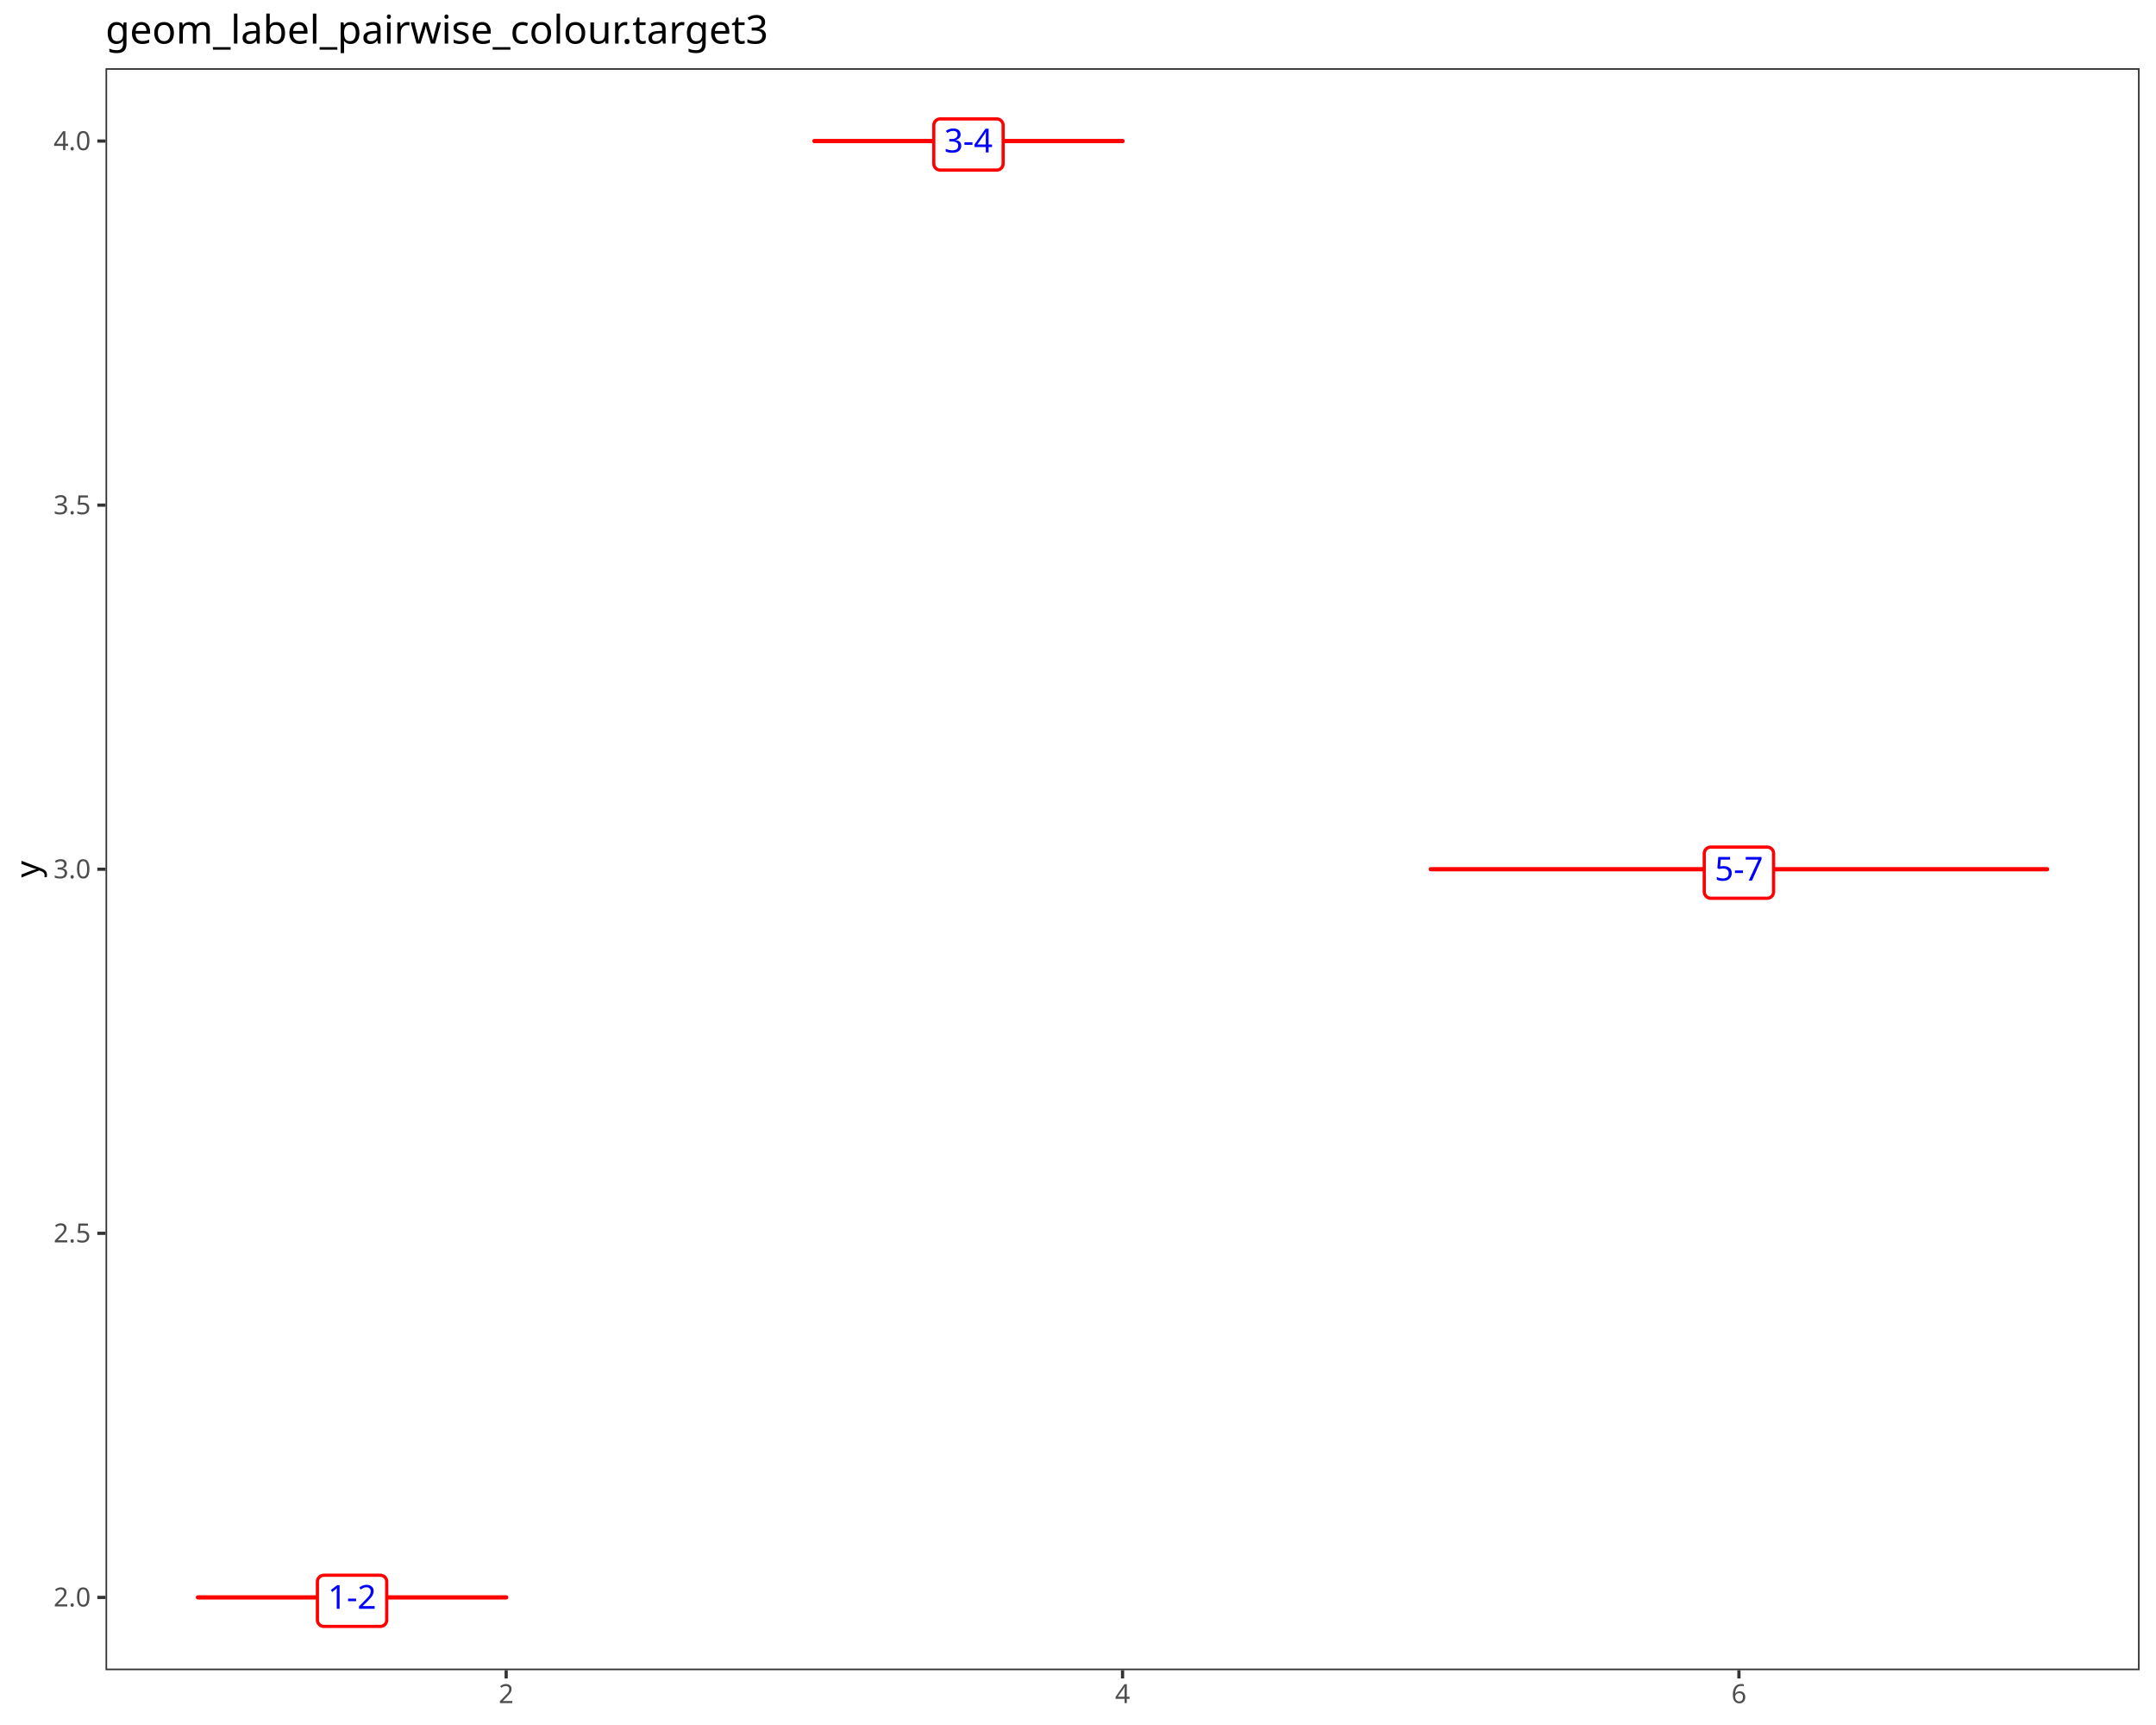
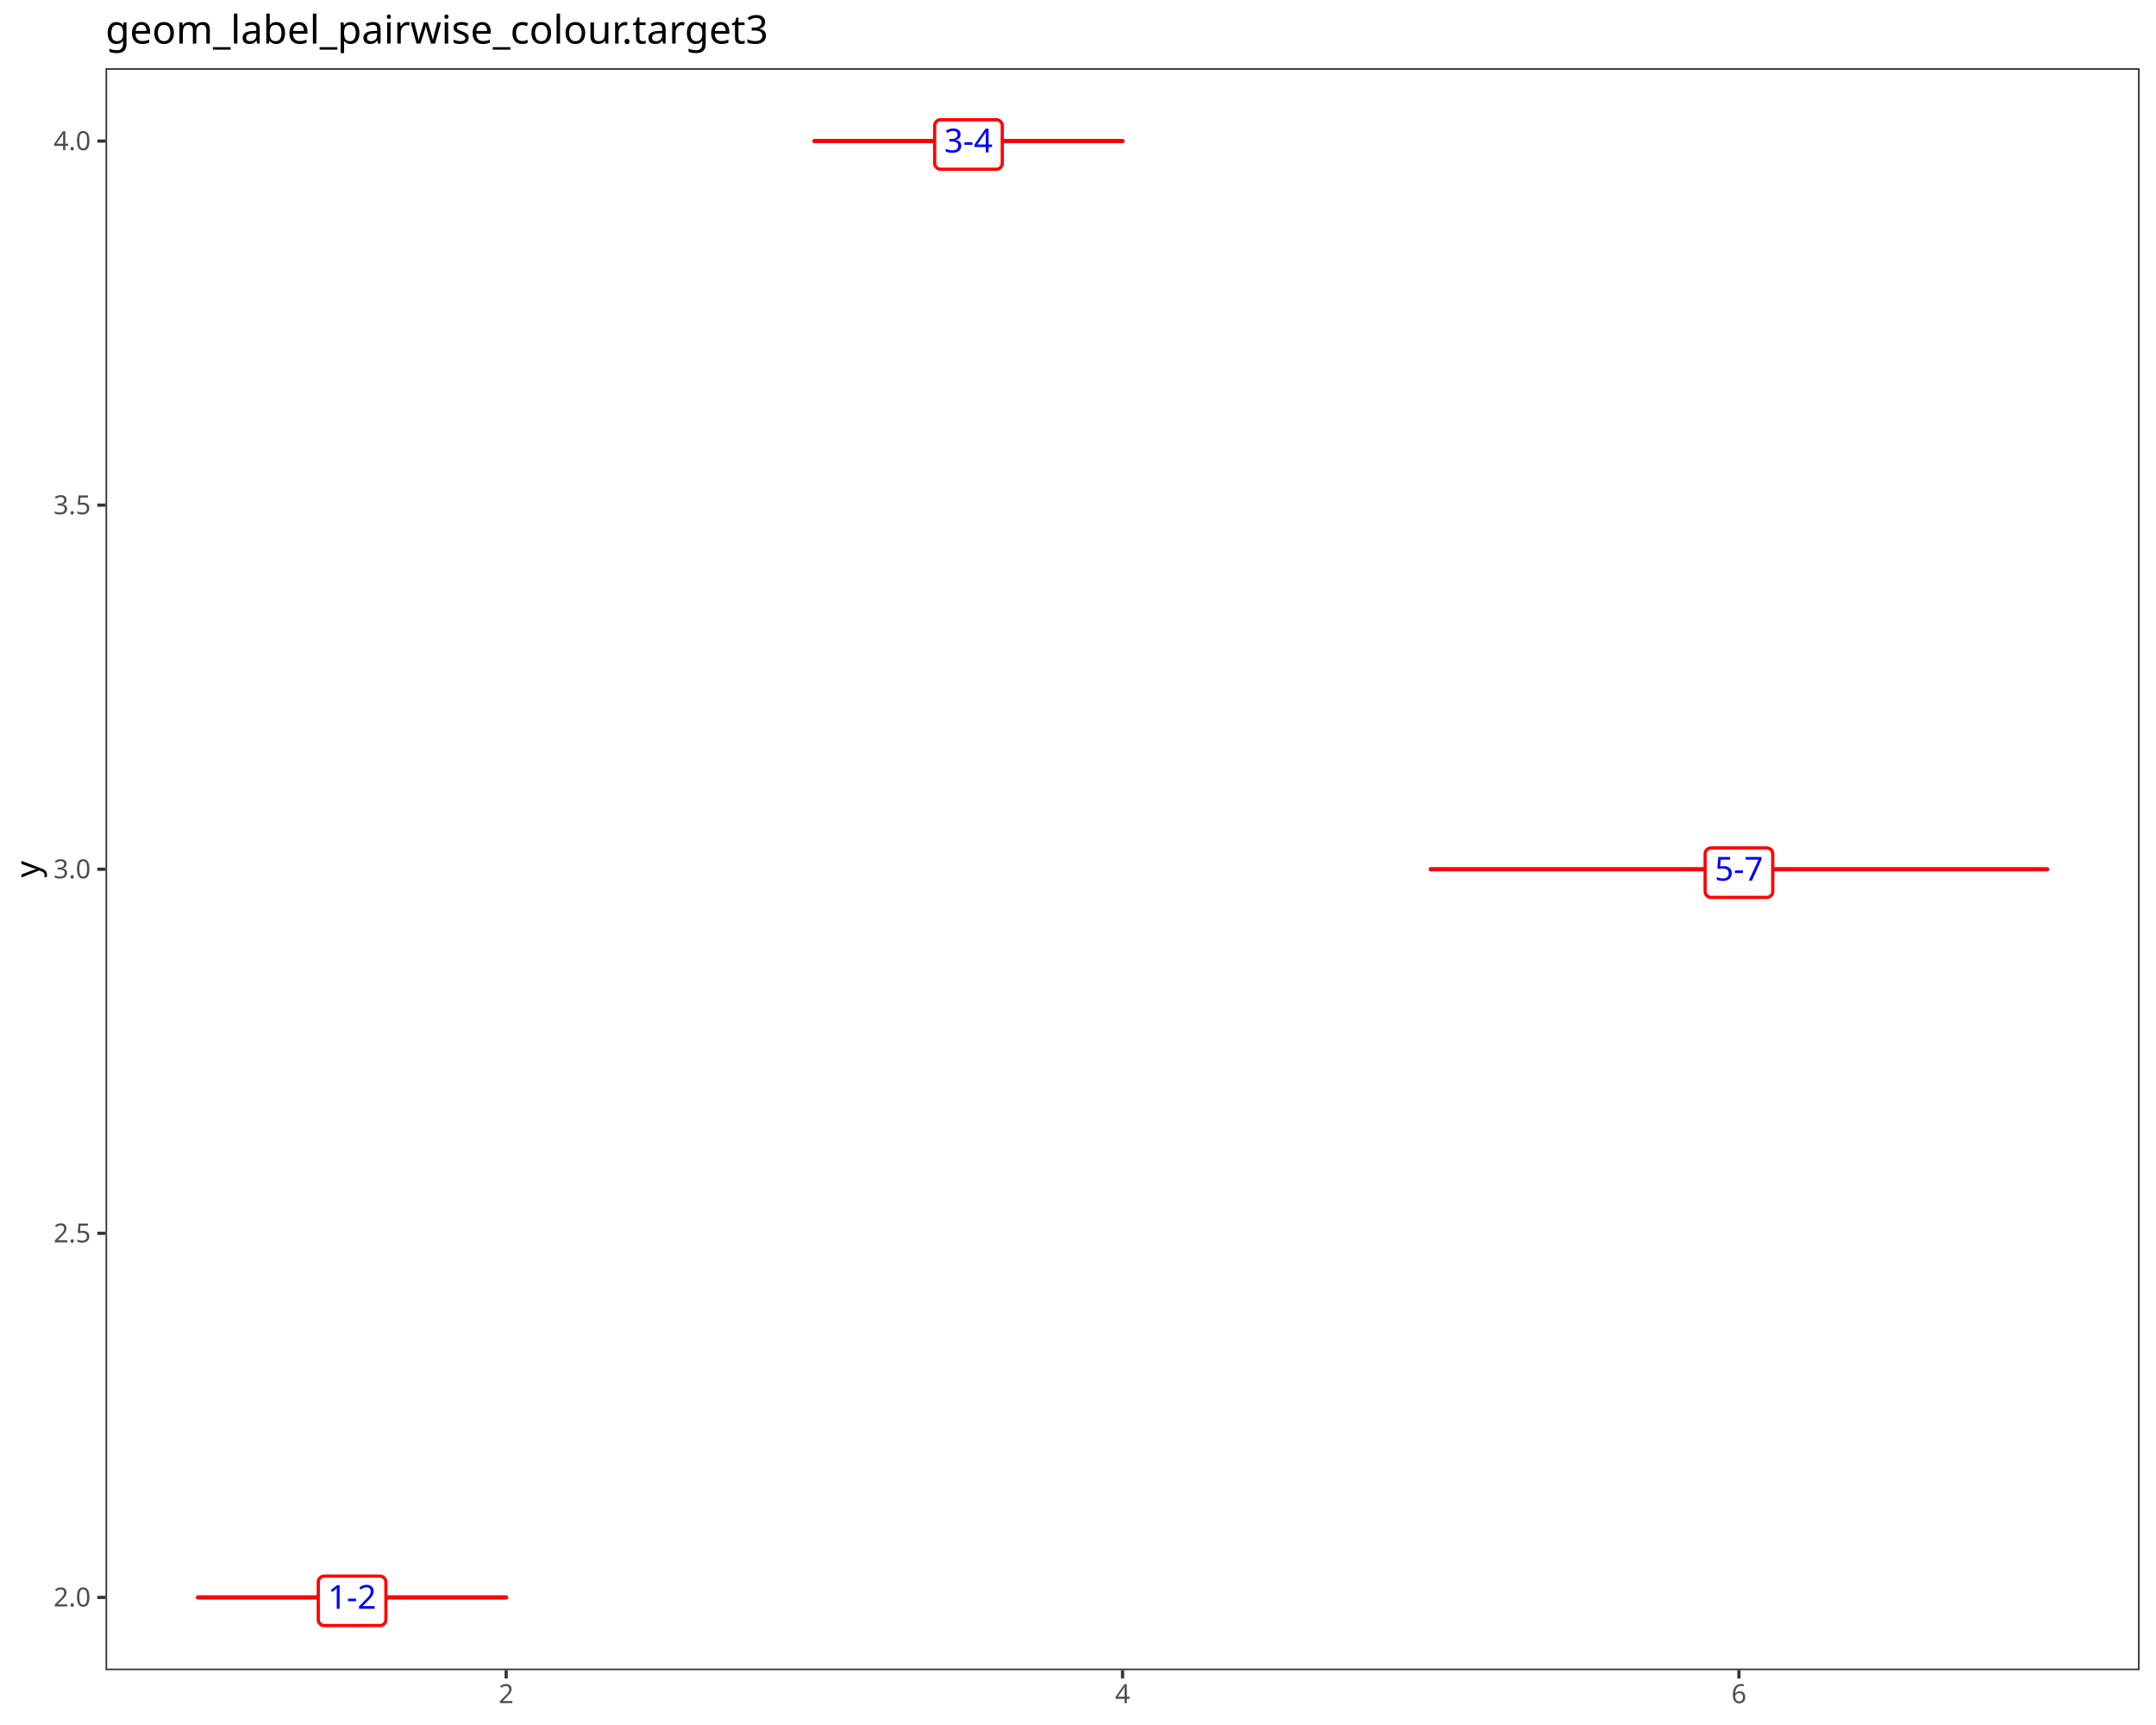
<svg xmlns="http://www.w3.org/2000/svg" class="svglite" data-engine-version="2.0" width="720.00pt" height="576.00pt" viewBox="0 0 720.00 576.00">
  <defs>
    <style type="text/css">
    .svglite line, .svglite polyline, .svglite polygon, .svglite path, .svglite rect, .svglite circle {
      fill: none;
      stroke: #000000;
      stroke-linecap: round;
      stroke-linejoin: round;
      stroke-miterlimit: 10.00;
    }
  </style>
  </defs>
  <rect width="100%" height="100%" style="stroke: none; fill: #FFFFFF;" />
  <defs>
    <clipPath id="cpMC4wMHw3MjAuMDB8MC4wMHw1NzYuMDA=">
      <rect x="0.00" y="0.00" width="720.00" height="576.00" />
    </clipPath>
  </defs>
  <g clip-path="url(#cpMC4wMHw3MjAuMDB8MC4wMHw1NzYuMDA=)">
    <rect x="0.00" y="0.00" width="720.00" height="576.00" style="stroke-width: 1.07; stroke: #FFFFFF; fill: #FFFFFF;" />
  </g>
  <defs>
    <clipPath id="cpMzUuMjR8NzE0LjUyfDIyLjc4fDU1Ny43MQ==">
      <rect x="35.24" y="22.78" width="679.28" height="534.92" />
    </clipPath>
  </defs>
  <g clip-path="url(#cpMzUuMjR8NzE0LjUyfDIyLjc4fDU1Ny43MQ==)">
    <rect x="35.24" y="22.78" width="679.28" height="534.92" style="stroke-width: 1.07; stroke: none; fill: #FFFFFF;" />
    <line x1="66.11" y1="533.39" x2="169.04" y2="533.39" style="stroke-width: 1.42; stroke: #FF0000;" />
-     <polygon points="108.16,543.08 126.99,543.08 126.91,543.08 127.25,543.07 127.59,543.00 127.92,542.87 128.22,542.70 128.49,542.48 128.72,542.22 128.91,541.93 129.04,541.61 129.13,541.27 129.15,540.92 129.15,540.92 129.15,528.15 129.15,528.15 129.13,527.81 129.04,527.47 128.91,527.15 128.72,526.85 128.49,526.59 128.22,526.37 127.92,526.20 127.59,526.08 127.25,526.01 126.99,525.99 108.16,525.99 108.42,526.01 108.07,525.99 107.73,526.04 107.39,526.13 107.08,526.28 106.79,526.48 106.54,526.72 106.33,527.00 106.17,527.31 106.06,527.64 106.00,527.98 106.00,528.15 106.00,540.92 106.00,540.75 106.00,541.10 106.06,541.44 106.17,541.77 106.33,542.08 106.54,542.35 106.79,542.60 107.08,542.79 107.39,542.94 107.73,543.04 108.07,543.08 " style="stroke-width: 1.07; stroke: #FF0000; fill: #FFFFFF;" />
+     <polygon points="108.27,542.79 126.88,542.79 126.80,542.79 127.12,542.78 127.43,542.72 127.73,542.60 128.01,542.44 128.26,542.24 128.47,542.00 128.64,541.73 128.76,541.44 128.84,541.13 128.87,540.81 128.87,540.81 128.87,528.27 128.87,528.27 128.84,527.95 128.76,527.64 128.64,527.34 128.47,527.07 128.26,526.83 128.01,526.63 127.73,526.47 127.43,526.36 127.12,526.30 126.88,526.28 108.27,526.28 108.51,526.30 108.19,526.28 107.87,526.32 107.57,526.41 107.28,526.55 107.02,526.73 106.78,526.95 106.59,527.21 106.44,527.49 106.34,527.79 106.29,528.11 106.29,528.27 106.29,540.81 106.29,540.65 106.29,540.97 106.34,541.28 106.44,541.59 106.59,541.87 106.78,542.12 107.02,542.35 107.28,542.53 107.57,542.66 107.87,542.75 108.19,542.79 " style="stroke-width: 1.07; stroke: #FF0000; fill: #FFFFFF;" />
    <text x="117.58" y="537.19" text-anchor="middle" style="font-size: 11.04px; fill: #0000FF; font-family: sans;" textLength="15.96px" lengthAdjust="spacingAndGlyphs">1-2</text>
    <line x1="271.96" y1="47.10" x2="374.88" y2="47.10" style="stroke-width: 1.42; stroke: #FF0000;" />
-     <polygon points="314.00,56.79 332.84,56.79 332.75,56.79 333.10,56.77 333.44,56.70 333.76,56.58 334.06,56.41 334.33,56.19 334.56,55.93 334.75,55.63 334.89,55.31 334.97,54.98 335.00,54.63 335.00,54.63 335.00,41.86 335.00,41.86 334.97,41.51 334.89,41.18 334.75,40.86 334.56,40.56 334.33,40.30 334.06,40.08 333.76,39.91 333.44,39.78 333.10,39.72 332.84,39.70 314.00,39.70 314.26,39.72 313.91,39.70 313.57,39.74 313.23,39.84 312.92,39.99 312.63,40.19 312.38,40.43 312.17,40.70 312.01,41.01 311.90,41.34 311.85,41.69 311.84,41.86 311.84,54.63 311.85,54.45 311.85,54.80 311.90,55.15 312.01,55.48 312.17,55.78 312.38,56.06 312.63,56.30 312.92,56.50 313.23,56.65 313.57,56.75 313.91,56.79 " style="stroke-width: 1.07; stroke: #FF0000; fill: #FFFFFF;" />
+     <polygon points="314.12,56.50 332.72,56.50 332.64,56.50 332.96,56.49 333.27,56.42 333.57,56.31 333.85,56.15 334.10,55.95 334.31,55.71 334.48,55.44 334.61,55.14 334.68,54.83 334.71,54.51 334.71,54.51 334.71,41.97 334.71,41.97 334.68,41.66 334.61,41.35 334.48,41.05 334.31,40.78 334.10,40.54 333.85,40.34 333.57,40.18 333.27,40.07 332.96,40.00 332.72,39.99 314.12,39.99 314.36,40.00 314.04,39.99 313.72,40.03 313.41,40.12 313.12,40.25 312.86,40.44 312.63,40.66 312.44,40.91 312.29,41.20 312.19,41.50 312.13,41.81 312.13,41.97 312.13,54.51 312.13,54.35 312.13,54.67 312.19,54.99 312.29,55.29 312.44,55.58 312.63,55.83 312.86,56.05 313.12,56.23 313.41,56.37 313.72,56.46 314.04,56.50 " style="stroke-width: 1.07; stroke: #FF0000; fill: #FFFFFF;" />
    <text x="323.42" y="50.90" text-anchor="middle" style="font-size: 11.04px; fill: #0000FF; font-family: sans;" textLength="15.96px" lengthAdjust="spacingAndGlyphs">3-4</text>
    <line x1="477.80" y1="290.24" x2="683.64" y2="290.24" style="stroke-width: 1.42; stroke: #FF0000;" />
-     <polygon points="571.30,299.94 590.14,299.94 590.05,299.93 590.40,299.92 590.74,299.85 591.07,299.73 591.37,299.55 591.64,299.33 591.87,299.07 592.05,298.78 592.19,298.46 592.27,298.12 592.30,297.78 592.30,297.78 592.30,285.01 592.30,285.01 592.27,284.66 592.19,284.32 592.05,284.00 591.87,283.71 591.64,283.45 591.37,283.23 591.07,283.05 590.74,282.93 590.40,282.86 590.14,282.85 571.30,282.85 571.56,282.86 571.22,282.85 570.87,282.89 570.54,282.99 570.22,283.14 569.94,283.33 569.69,283.57 569.48,283.85 569.32,284.16 569.21,284.49 569.15,284.83 569.14,285.01 569.14,297.78 569.15,297.60 569.15,297.95 569.21,298.29 569.32,298.62 569.48,298.93 569.69,299.21 569.94,299.45 570.22,299.65 570.54,299.79 570.87,299.89 571.22,299.93 " style="stroke-width: 1.07; stroke: #FF0000; fill: #FFFFFF;" />
+     <polygon points="571.42,299.65 590.03,299.65 589.95,299.65 590.27,299.63 590.58,299.57 590.88,299.46 591.15,299.30 591.40,299.09 591.61,298.85 591.79,298.58 591.91,298.29 591.99,297.98 592.01,297.66 592.01,297.66 592.01,285.12 592.01,285.12 591.99,284.80 591.91,284.49 591.79,284.20 591.61,283.93 591.40,283.69 591.15,283.49 590.88,283.33 590.58,283.21 590.27,283.15 590.03,283.13 571.42,283.13 571.66,283.15 571.34,283.14 571.02,283.17 570.71,283.26 570.43,283.40 570.16,283.58 569.93,283.80 569.74,284.06 569.59,284.34 569.49,284.65 569.44,284.96 569.43,285.12 569.43,297.66 569.44,297.50 569.44,297.82 569.49,298.14 569.59,298.44 569.74,298.72 569.93,298.98 570.16,299.20 570.43,299.38 570.71,299.52 571.02,299.61 571.34,299.65 " style="stroke-width: 1.07; stroke: #FF0000; fill: #FFFFFF;" />
    <text x="580.72" y="294.04" text-anchor="middle" style="font-size: 11.04px; fill: #0000FF; font-family: sans;" textLength="15.96px" lengthAdjust="spacingAndGlyphs">5-7</text>
    <rect x="35.24" y="22.78" width="679.28" height="534.92" style="stroke-width: 1.07; stroke: #333333;" />
  </g>
  <g clip-path="url(#cpMC4wMHw3MjAuMDB8MC4wMHw1NzYuMDA=)">
    <text x="30.31" y="536.42" text-anchor="end" style="font-size: 8.80px; fill: #4D4D4D; font-family: sans;" textLength="12.23px" lengthAdjust="spacingAndGlyphs">2.0</text>
    <text x="30.31" y="414.85" text-anchor="end" style="font-size: 8.80px; fill: #4D4D4D; font-family: sans;" textLength="12.23px" lengthAdjust="spacingAndGlyphs">2.5</text>
    <text x="30.31" y="293.27" text-anchor="end" style="font-size: 8.80px; fill: #4D4D4D; font-family: sans;" textLength="12.23px" lengthAdjust="spacingAndGlyphs">3.0</text>
    <text x="30.31" y="171.70" text-anchor="end" style="font-size: 8.80px; fill: #4D4D4D; font-family: sans;" textLength="12.23px" lengthAdjust="spacingAndGlyphs">3.5</text>
    <text x="30.31" y="50.13" text-anchor="end" style="font-size: 8.80px; fill: #4D4D4D; font-family: sans;" textLength="12.23px" lengthAdjust="spacingAndGlyphs">4.0</text>
    <polyline points="32.50,533.39 35.24,533.39 " style="stroke-width: 1.07; stroke: #333333; stroke-linecap: butt;" />
    <polyline points="32.50,411.82 35.24,411.82 " style="stroke-width: 1.07; stroke: #333333; stroke-linecap: butt;" />
    <polyline points="32.50,290.24 35.24,290.24 " style="stroke-width: 1.07; stroke: #333333; stroke-linecap: butt;" />
    <polyline points="32.50,168.67 35.24,168.67 " style="stroke-width: 1.07; stroke: #333333; stroke-linecap: butt;" />
    <polyline points="32.50,47.10 35.24,47.10 " style="stroke-width: 1.07; stroke: #333333; stroke-linecap: butt;" />
    <polyline points="169.04,560.45 169.04,557.71 " style="stroke-width: 1.07; stroke: #333333; stroke-linecap: butt;" />
    <polyline points="374.88,560.45 374.88,557.71 " style="stroke-width: 1.07; stroke: #333333; stroke-linecap: butt;" />
    <polyline points="580.72,560.45 580.72,557.71 " style="stroke-width: 1.07; stroke: #333333; stroke-linecap: butt;" />
    <text x="169.04" y="568.69" text-anchor="middle" style="font-size: 8.80px; fill: #4D4D4D; font-family: sans;" textLength="4.89px" lengthAdjust="spacingAndGlyphs">2</text>
    <text x="374.88" y="568.69" text-anchor="middle" style="font-size: 8.80px; fill: #4D4D4D; font-family: sans;" textLength="4.89px" lengthAdjust="spacingAndGlyphs">4</text>
    <text x="580.72" y="568.69" text-anchor="middle" style="font-size: 8.80px; fill: #4D4D4D; font-family: sans;" textLength="4.89px" lengthAdjust="spacingAndGlyphs">6</text>
    <text transform="translate(13.05,290.24) rotate(-90)" text-anchor="middle" style="font-size: 11.00px; font-family: sans;" textLength="5.50px" lengthAdjust="spacingAndGlyphs">y</text>
    <text x="35.24" y="14.56" style="font-size: 13.20px; font-family: sans;" textLength="212.08px" lengthAdjust="spacingAndGlyphs">geom_label_pairwise_colour.target3</text>
  </g>
</svg>
